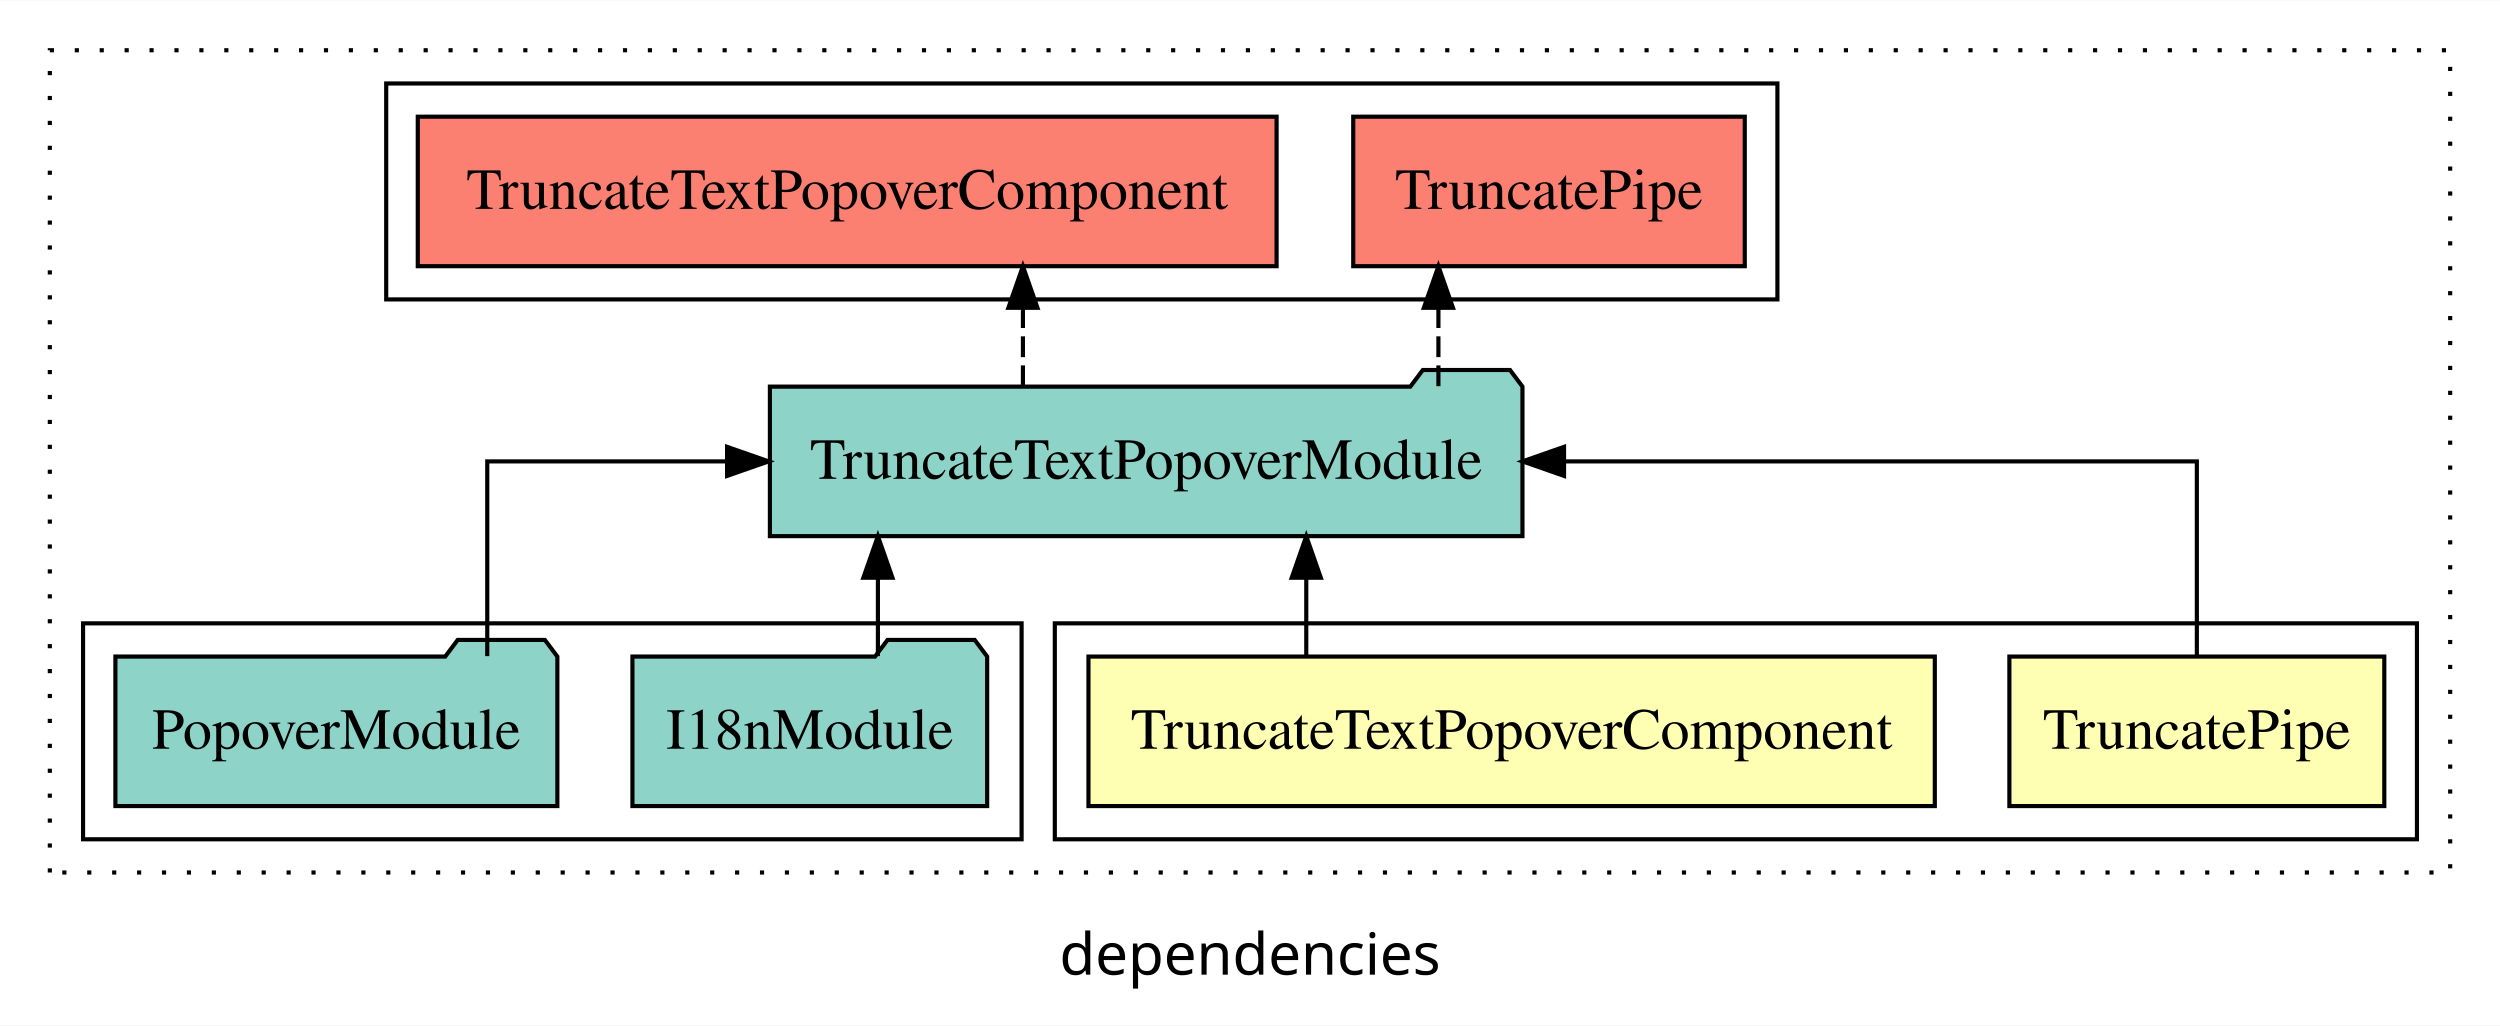
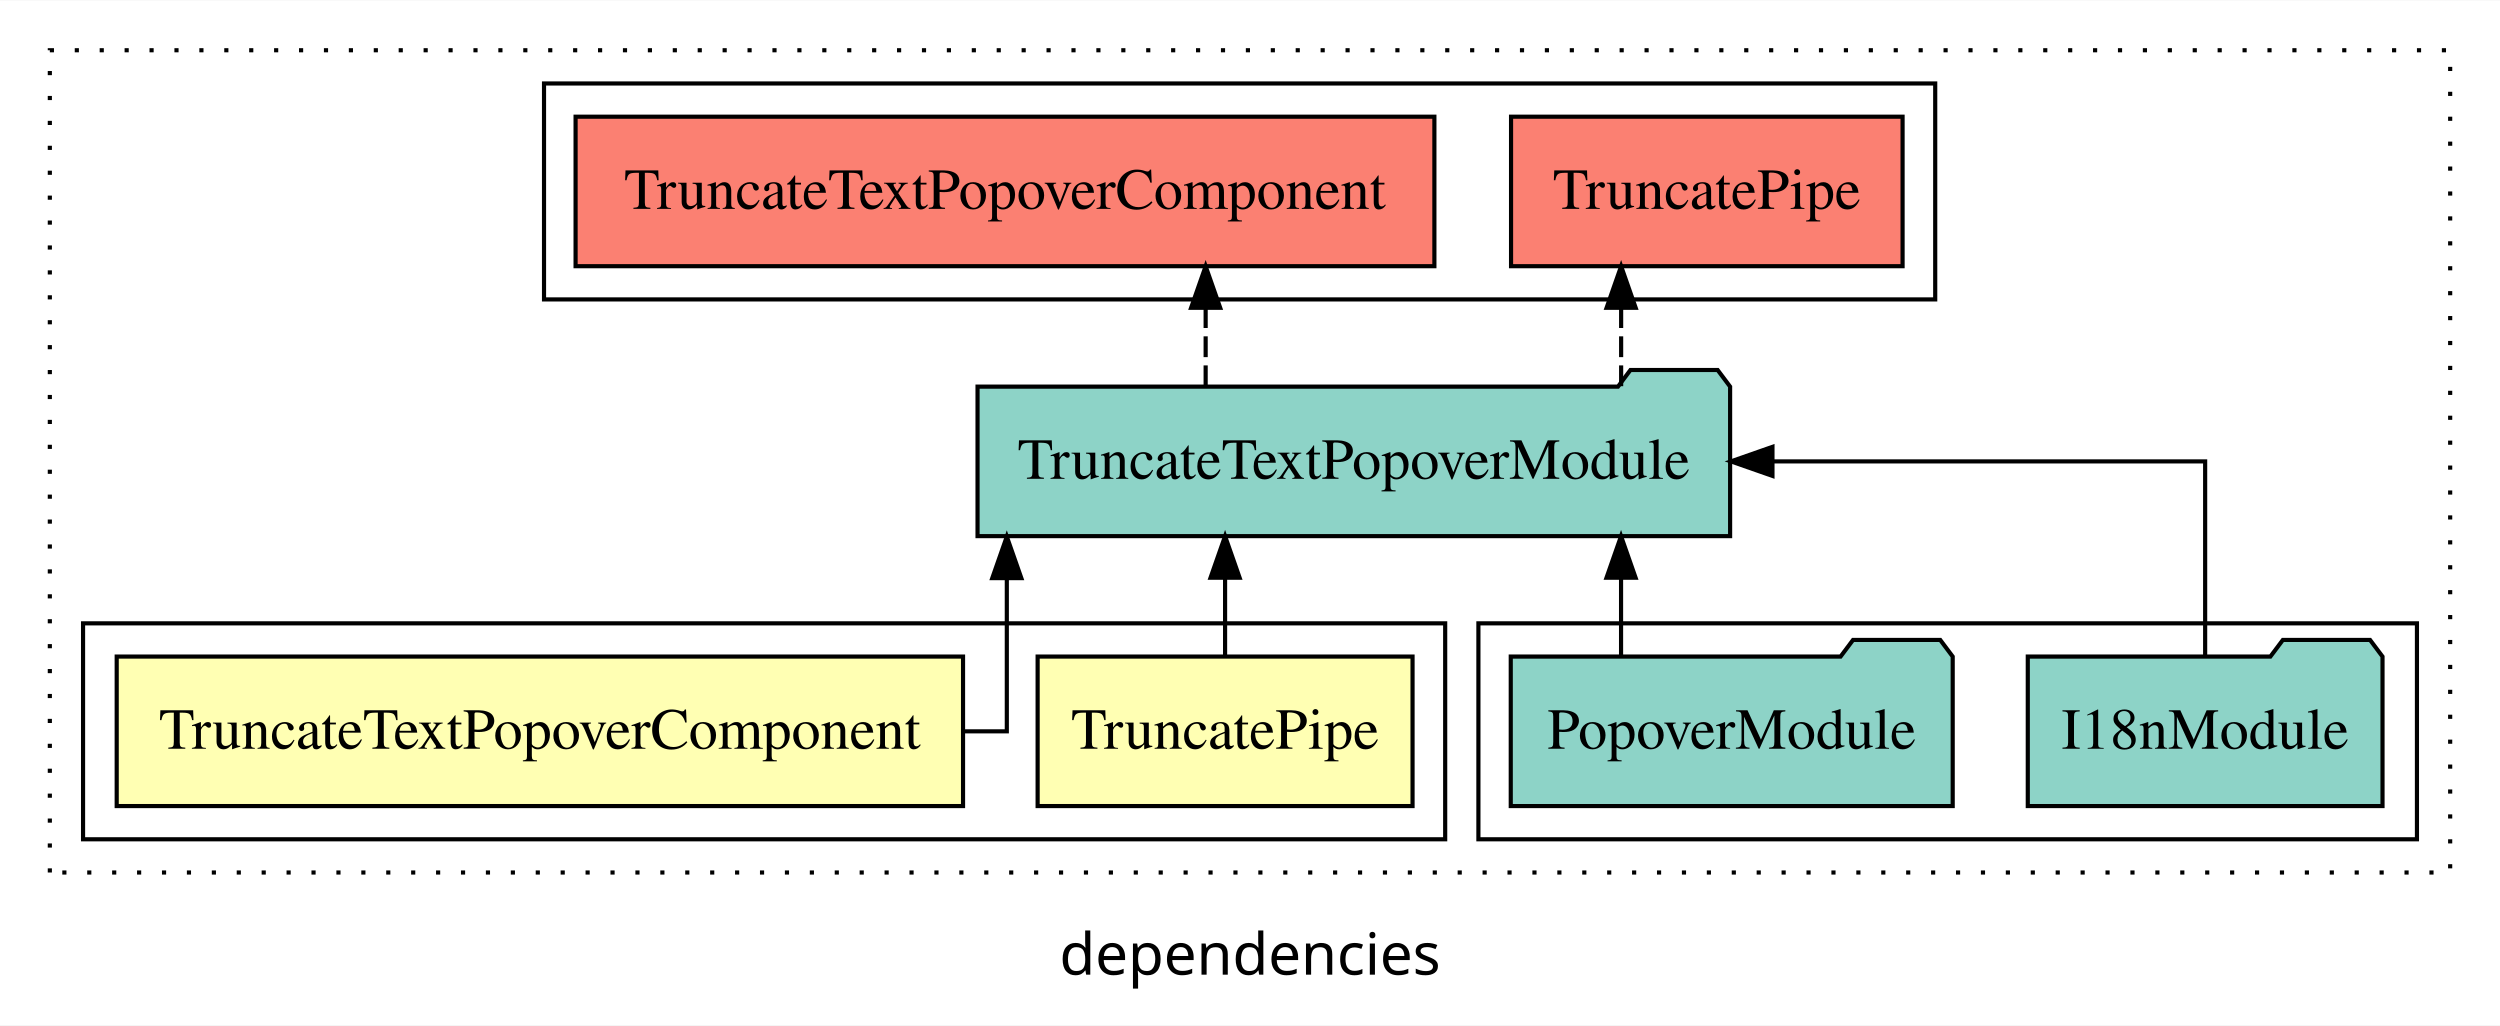
<svg xmlns="http://www.w3.org/2000/svg" width="602pt" height="247pt" viewBox="0.00 0.00 602.00 246.80">
  <g id="graph0" class="graph" transform="scale(1 1) rotate(0) translate(4 242.8)">
    <polygon fill="white" stroke="transparent" points="-4,4 -4,-242.8 598,-242.8 598,4 -4,4" />
    <text text-anchor="middle" x="297" y="-8.2" font-family="sans-serif" font-size="14.00">dependencies</text>
    <g id="clust1" class="cluster">
      <polygon fill="none" stroke="black" stroke-dasharray="1,5" points="8,-32.8 8,-230.8 586,-230.8 586,-32.8 8,-32.8" />
    </g>
+     <g id="clust5" class="cluster">
+       <polygon fill="none" stroke="black" points="352,-40.8 352,-92.8 578,-92.8 578,-40.8 352,-40.8" />
+     </g>
    <g id="clust6" class="cluster">
-       <polygon fill="none" stroke="black" points="89,-170.8 89,-222.8 424,-222.8 424,-170.8 89,-170.8" />
+       <polygon fill="none" stroke="black" points="127,-170.8 127,-222.8 462,-222.8 462,-170.8 127,-170.8" />
    </g>
    <g id="clust2" class="cluster">
-       <polygon fill="none" stroke="black" points="250,-40.8 250,-92.8 578,-92.8 578,-40.8 250,-40.8" />
-     </g>
-     <g id="clust5" class="cluster">
-       <polygon fill="none" stroke="black" points="16,-40.8 16,-92.8 242,-92.8 242,-40.8 16,-40.8" />
+       <polygon fill="none" stroke="black" points="16,-40.8 16,-92.8 344,-92.8 344,-40.8 16,-40.8" />
    </g>
    <g id="node1" class="node">
-       <polygon fill="#ffffb3" stroke="black" points="570.14,-84.8 479.86,-84.8 479.86,-48.8 570.14,-48.8 570.14,-84.8" />
-       <text text-anchor="middle" x="525" y="-62.6" font-family="Times,serif" font-size="14.00">TruncatePipe</text>
+       <polygon fill="#ffffb3" stroke="black" points="336.14,-84.8 245.86,-84.8 245.86,-48.8 336.14,-48.8 336.14,-84.8" />
+       <text text-anchor="middle" x="291" y="-62.6" font-family="Times,serif" font-size="14.00">TruncatePipe</text>
    </g>
    <g id="node3" class="node">
-       <polygon fill="#8dd3c7" stroke="black" points="362.61,-149.8 359.61,-153.8 338.61,-153.8 335.61,-149.8 181.39,-149.8 181.39,-113.8 362.61,-113.8 362.61,-149.8" />
-       <text text-anchor="middle" x="272" y="-127.6" font-family="Times,serif" font-size="14.00">TruncateTextPopoverModule</text>
+       <polygon fill="#8dd3c7" stroke="black" points="412.61,-149.8 409.61,-153.8 388.61,-153.8 385.61,-149.8 231.39,-149.8 231.39,-113.8 412.61,-113.8 412.61,-149.8" />
+       <text text-anchor="middle" x="322" y="-127.6" font-family="Times,serif" font-size="14.00">TruncateTextPopoverModule</text>
    </g>
    <g id="edge1" class="edge">
-       <path fill="none" stroke="black" d="M525,-84.91C525,-104.14 525,-131.8 525,-131.8 525,-131.8 372.62,-131.8 372.62,-131.8" />
-       <polygon fill="black" stroke="black" points="372.62,-128.3 362.62,-131.8 372.62,-135.3 372.62,-128.3" />
+       <path fill="none" stroke="black" d="M291,-84.91C291,-84.91 291,-103.79 291,-103.79" />
+       <polygon fill="black" stroke="black" points="287.5,-103.79 291,-113.79 294.5,-103.79 287.5,-103.79" />
    </g>
    <g id="node2" class="node">
-       <polygon fill="#ffffb3" stroke="black" points="461.9,-84.8 258.1,-84.8 258.1,-48.8 461.9,-48.8 461.9,-84.8" />
-       <text text-anchor="middle" x="360" y="-62.6" font-family="Times,serif" font-size="14.00">TruncateTextPopoverComponent</text>
+       <polygon fill="#ffffb3" stroke="black" points="227.9,-84.8 24.1,-84.8 24.1,-48.8 227.9,-48.8 227.9,-84.8" />
+       <text text-anchor="middle" x="126" y="-62.6" font-family="Times,serif" font-size="14.00">TruncateTextPopoverComponent</text>
    </g>
    <g id="edge2" class="edge">
-       <path fill="none" stroke="black" d="M310.55,-84.91C310.55,-84.91 310.55,-103.79 310.55,-103.79" />
-       <polygon fill="black" stroke="black" points="307.05,-103.79 310.55,-113.79 314.05,-103.79 307.05,-103.79" />
+       <path fill="none" stroke="black" d="M228.06,-66.8C234.49,-66.8 238.44,-66.8 238.44,-66.8 238.44,-66.8 238.44,-103.69 238.44,-103.69" />
+       <polygon fill="black" stroke="black" points="234.94,-103.69 238.44,-113.69 241.94,-103.69 234.94,-103.69" />
    </g>
    <g id="node6" class="node">
-       <polygon fill="#fb8072" stroke="black" points="416.14,-214.8 321.86,-214.8 321.86,-178.8 416.14,-178.8 416.14,-214.8" />
-       <text text-anchor="middle" x="369" y="-192.6" font-family="Times,serif" font-size="14.00">TruncatePipe </text>
+       <polygon fill="#fb8072" stroke="black" points="454.14,-214.8 359.86,-214.8 359.86,-178.8 454.14,-178.8 454.14,-214.8" />
+       <text text-anchor="middle" x="407" y="-192.6" font-family="Times,serif" font-size="14.00">TruncatePipe </text>
    </g>
    <g id="edge5" class="edge">
-       <path fill="none" stroke="black" stroke-dasharray="5,2" d="M342.37,-149.91C342.37,-149.91 342.37,-168.79 342.37,-168.79" />
-       <polygon fill="black" stroke="black" points="338.87,-168.79 342.37,-178.79 345.87,-168.79 338.87,-168.79" />
+       <path fill="none" stroke="black" stroke-dasharray="5,2" d="M386.37,-149.91C386.37,-149.91 386.37,-168.79 386.37,-168.79" />
+       <polygon fill="black" stroke="black" points="382.87,-168.79 386.37,-178.79 389.87,-168.79 382.87,-168.79" />
    </g>
    <g id="node7" class="node">
-       <polygon fill="#fb8072" stroke="black" points="303.4,-214.8 96.6,-214.8 96.6,-178.8 303.4,-178.8 303.4,-214.8" />
-       <text text-anchor="middle" x="200" y="-192.6" font-family="Times,serif" font-size="14.00">TruncateTextPopoverComponent </text>
+       <polygon fill="#fb8072" stroke="black" points="341.4,-214.8 134.6,-214.8 134.6,-178.8 341.4,-178.8 341.4,-214.8" />
+       <text text-anchor="middle" x="238" y="-192.6" font-family="Times,serif" font-size="14.00">TruncateTextPopoverComponent </text>
    </g>
    <g id="edge6" class="edge">
-       <path fill="none" stroke="black" stroke-dasharray="5,2" d="M242.32,-149.91C242.32,-149.91 242.32,-168.79 242.32,-168.79" />
-       <polygon fill="black" stroke="black" points="238.82,-168.79 242.32,-178.79 245.82,-168.79 238.82,-168.79" />
+       <path fill="none" stroke="black" stroke-dasharray="5,2" d="M286.32,-149.91C286.32,-149.91 286.32,-168.79 286.32,-168.79" />
+       <polygon fill="black" stroke="black" points="282.82,-168.79 286.32,-178.79 289.82,-168.79 282.82,-168.79" />
    </g>
    <g id="node4" class="node">
-       <polygon fill="#8dd3c7" stroke="black" points="233.71,-84.8 230.71,-88.8 209.71,-88.8 206.71,-84.8 148.29,-84.8 148.29,-48.8 233.71,-48.8 233.71,-84.8" />
-       <text text-anchor="middle" x="191" y="-62.6" font-family="Times,serif" font-size="14.00">I18nModule</text>
+       <polygon fill="#8dd3c7" stroke="black" points="569.71,-84.8 566.71,-88.8 545.71,-88.8 542.71,-84.8 484.29,-84.8 484.29,-48.8 569.71,-48.8 569.71,-84.8" />
+       <text text-anchor="middle" x="527" y="-62.6" font-family="Times,serif" font-size="14.00">I18nModule</text>
    </g>
    <g id="edge3" class="edge">
-       <path fill="none" stroke="black" d="M207.4,-84.91C207.4,-84.91 207.4,-103.79 207.4,-103.79" />
-       <polygon fill="black" stroke="black" points="203.9,-103.79 207.4,-113.79 210.9,-103.79 203.9,-103.79" />
+       <path fill="none" stroke="black" d="M527,-84.91C527,-104.14 527,-131.8 527,-131.8 527,-131.8 422.81,-131.8 422.81,-131.8" />
+       <polygon fill="black" stroke="black" points="422.81,-128.3 412.81,-131.8 422.81,-135.3 422.81,-128.3" />
    </g>
    <g id="node5" class="node">
-       <polygon fill="#8dd3c7" stroke="black" points="130.21,-84.8 127.21,-88.8 106.21,-88.8 103.21,-84.8 23.79,-84.8 23.79,-48.8 130.21,-48.8 130.21,-84.8" />
-       <text text-anchor="middle" x="77" y="-62.6" font-family="Times,serif" font-size="14.00">PopoverModule</text>
+       <polygon fill="#8dd3c7" stroke="black" points="466.21,-84.8 463.21,-88.8 442.21,-88.8 439.21,-84.8 359.79,-84.8 359.79,-48.8 466.21,-48.8 466.21,-84.8" />
+       <text text-anchor="middle" x="413" y="-62.6" font-family="Times,serif" font-size="14.00">PopoverModule</text>
    </g>
    <g id="edge4" class="edge">
-       <path fill="none" stroke="black" d="M113.33,-84.91C113.33,-104.14 113.33,-131.8 113.33,-131.8 113.33,-131.8 171.08,-131.8 171.08,-131.8" />
-       <polygon fill="black" stroke="black" points="171.08,-135.3 181.08,-131.8 171.08,-128.3 171.08,-135.3" />
+       <path fill="none" stroke="black" d="M386.35,-84.91C386.35,-84.91 386.35,-103.79 386.35,-103.79" />
+       <polygon fill="black" stroke="black" points="382.85,-103.79 386.35,-113.79 389.85,-103.79 382.85,-103.79" />
    </g>
  </g>
</svg>
